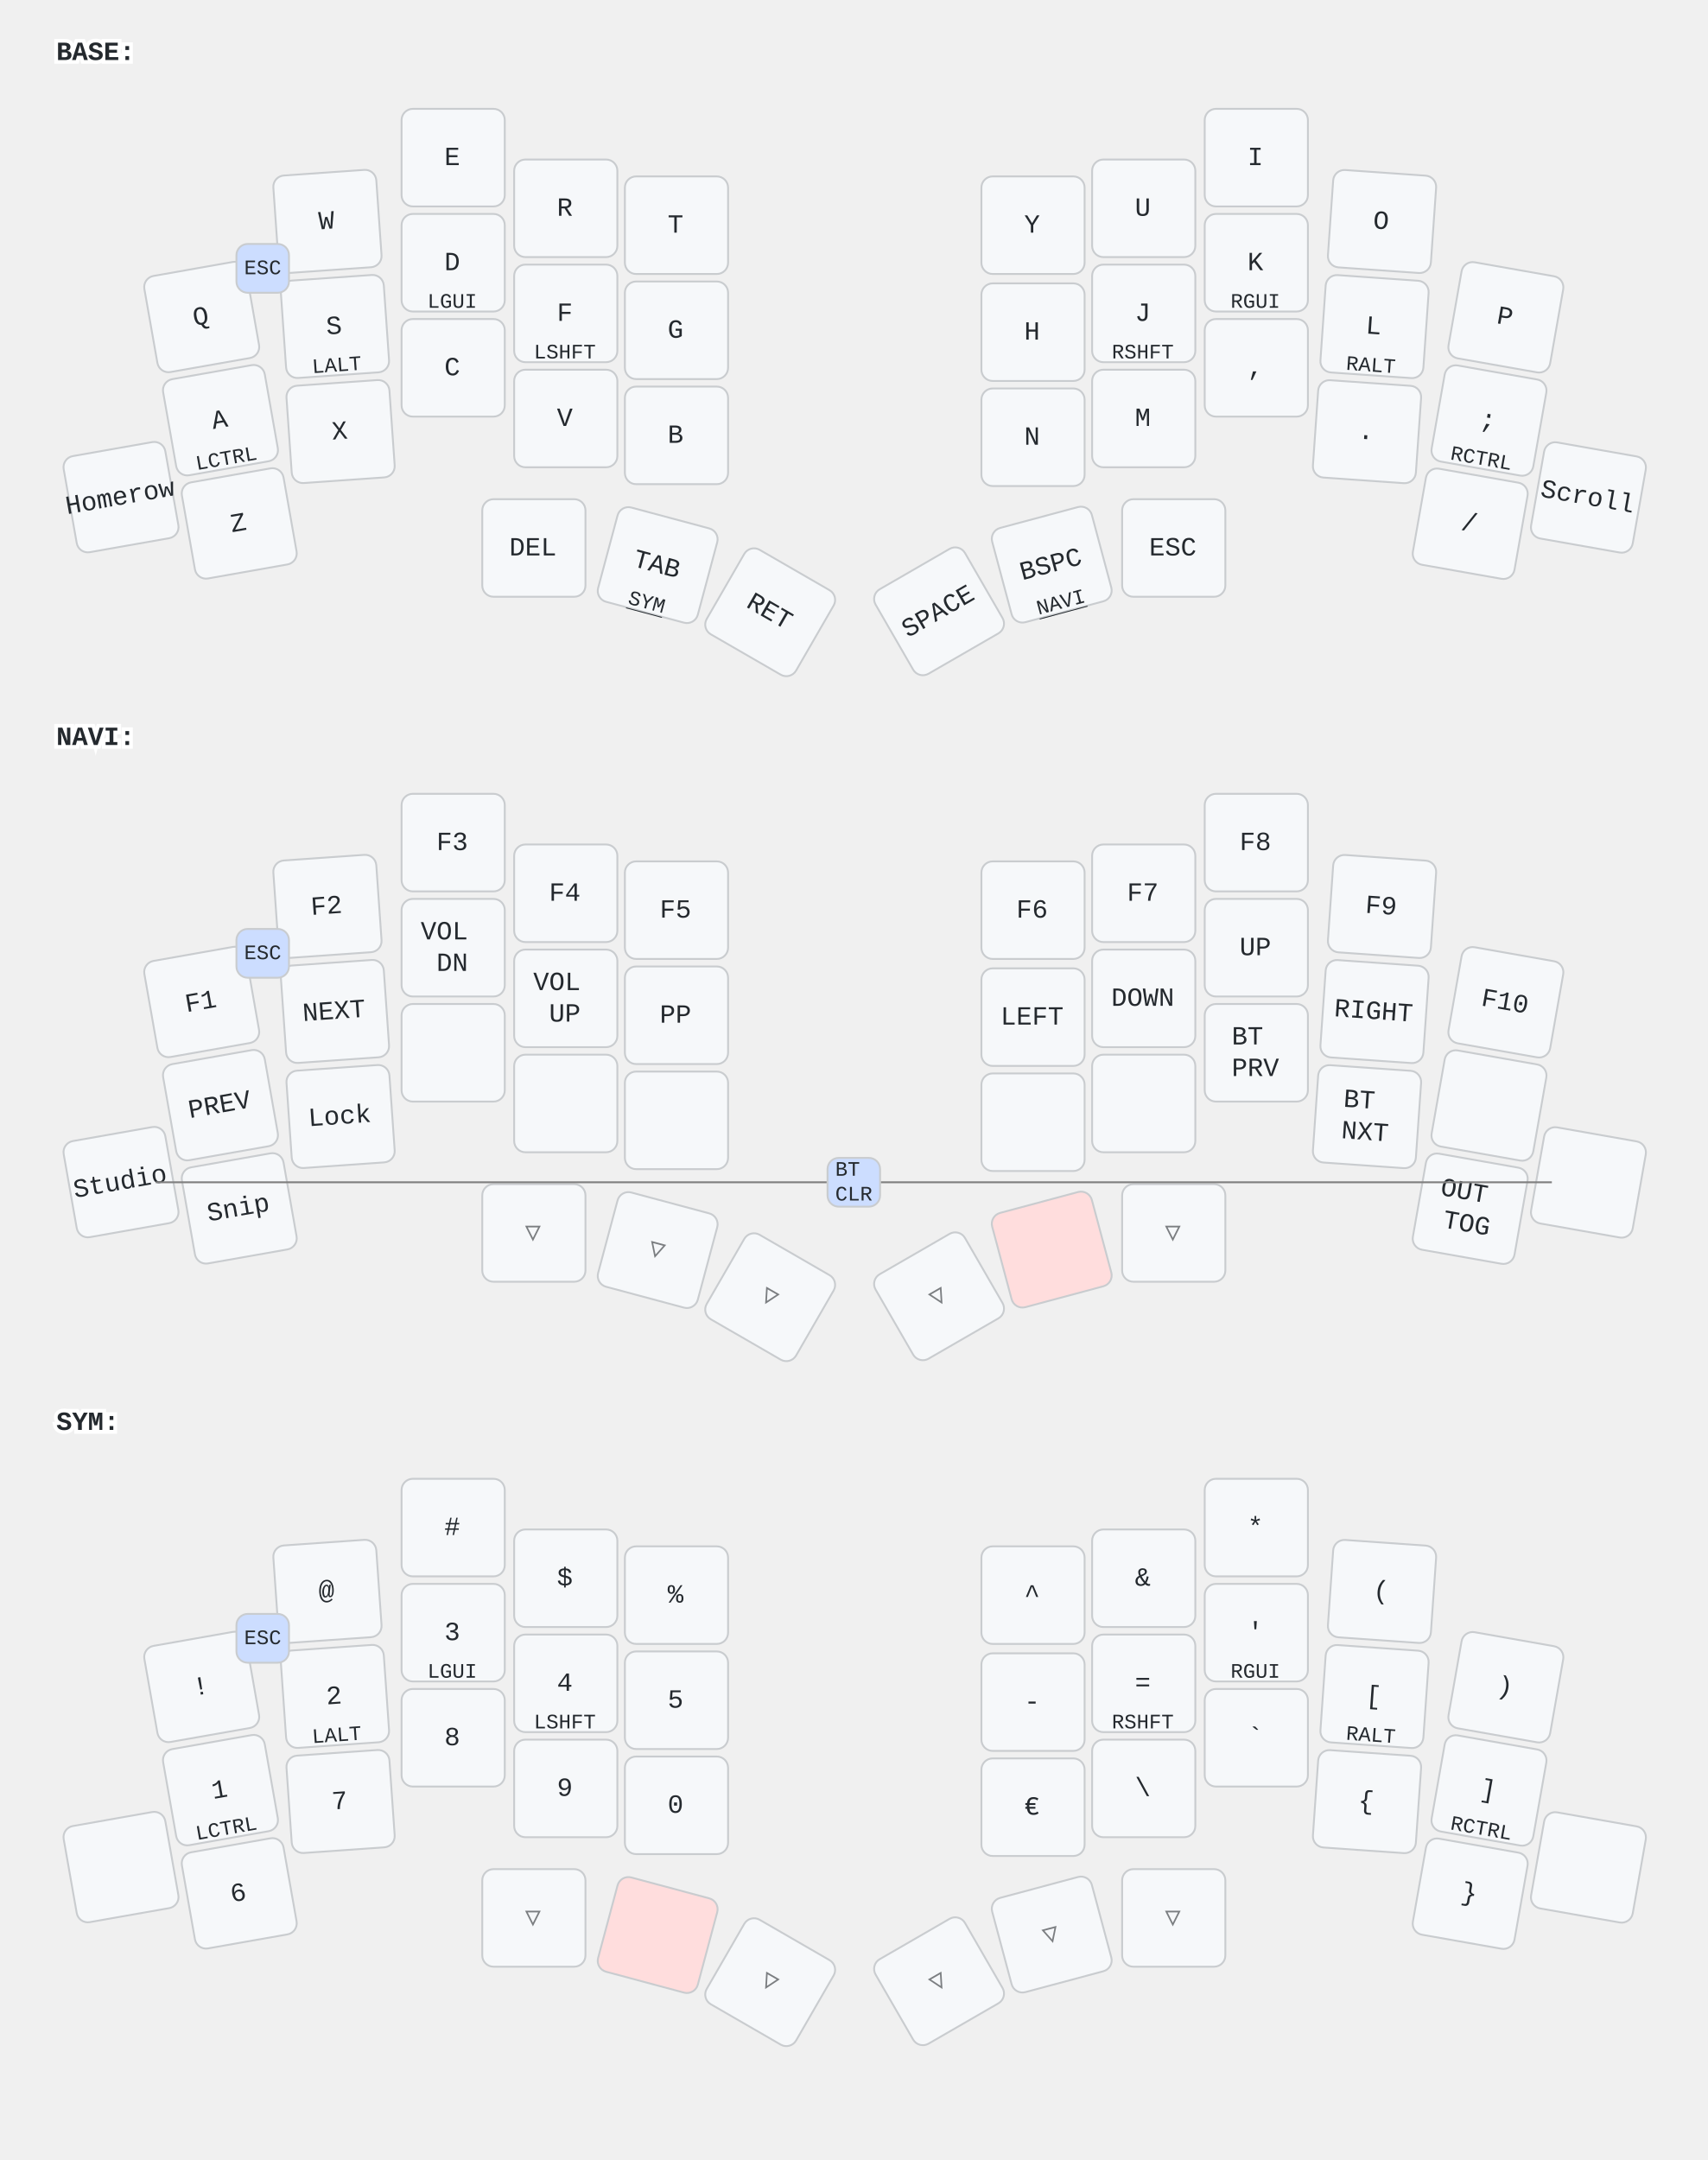
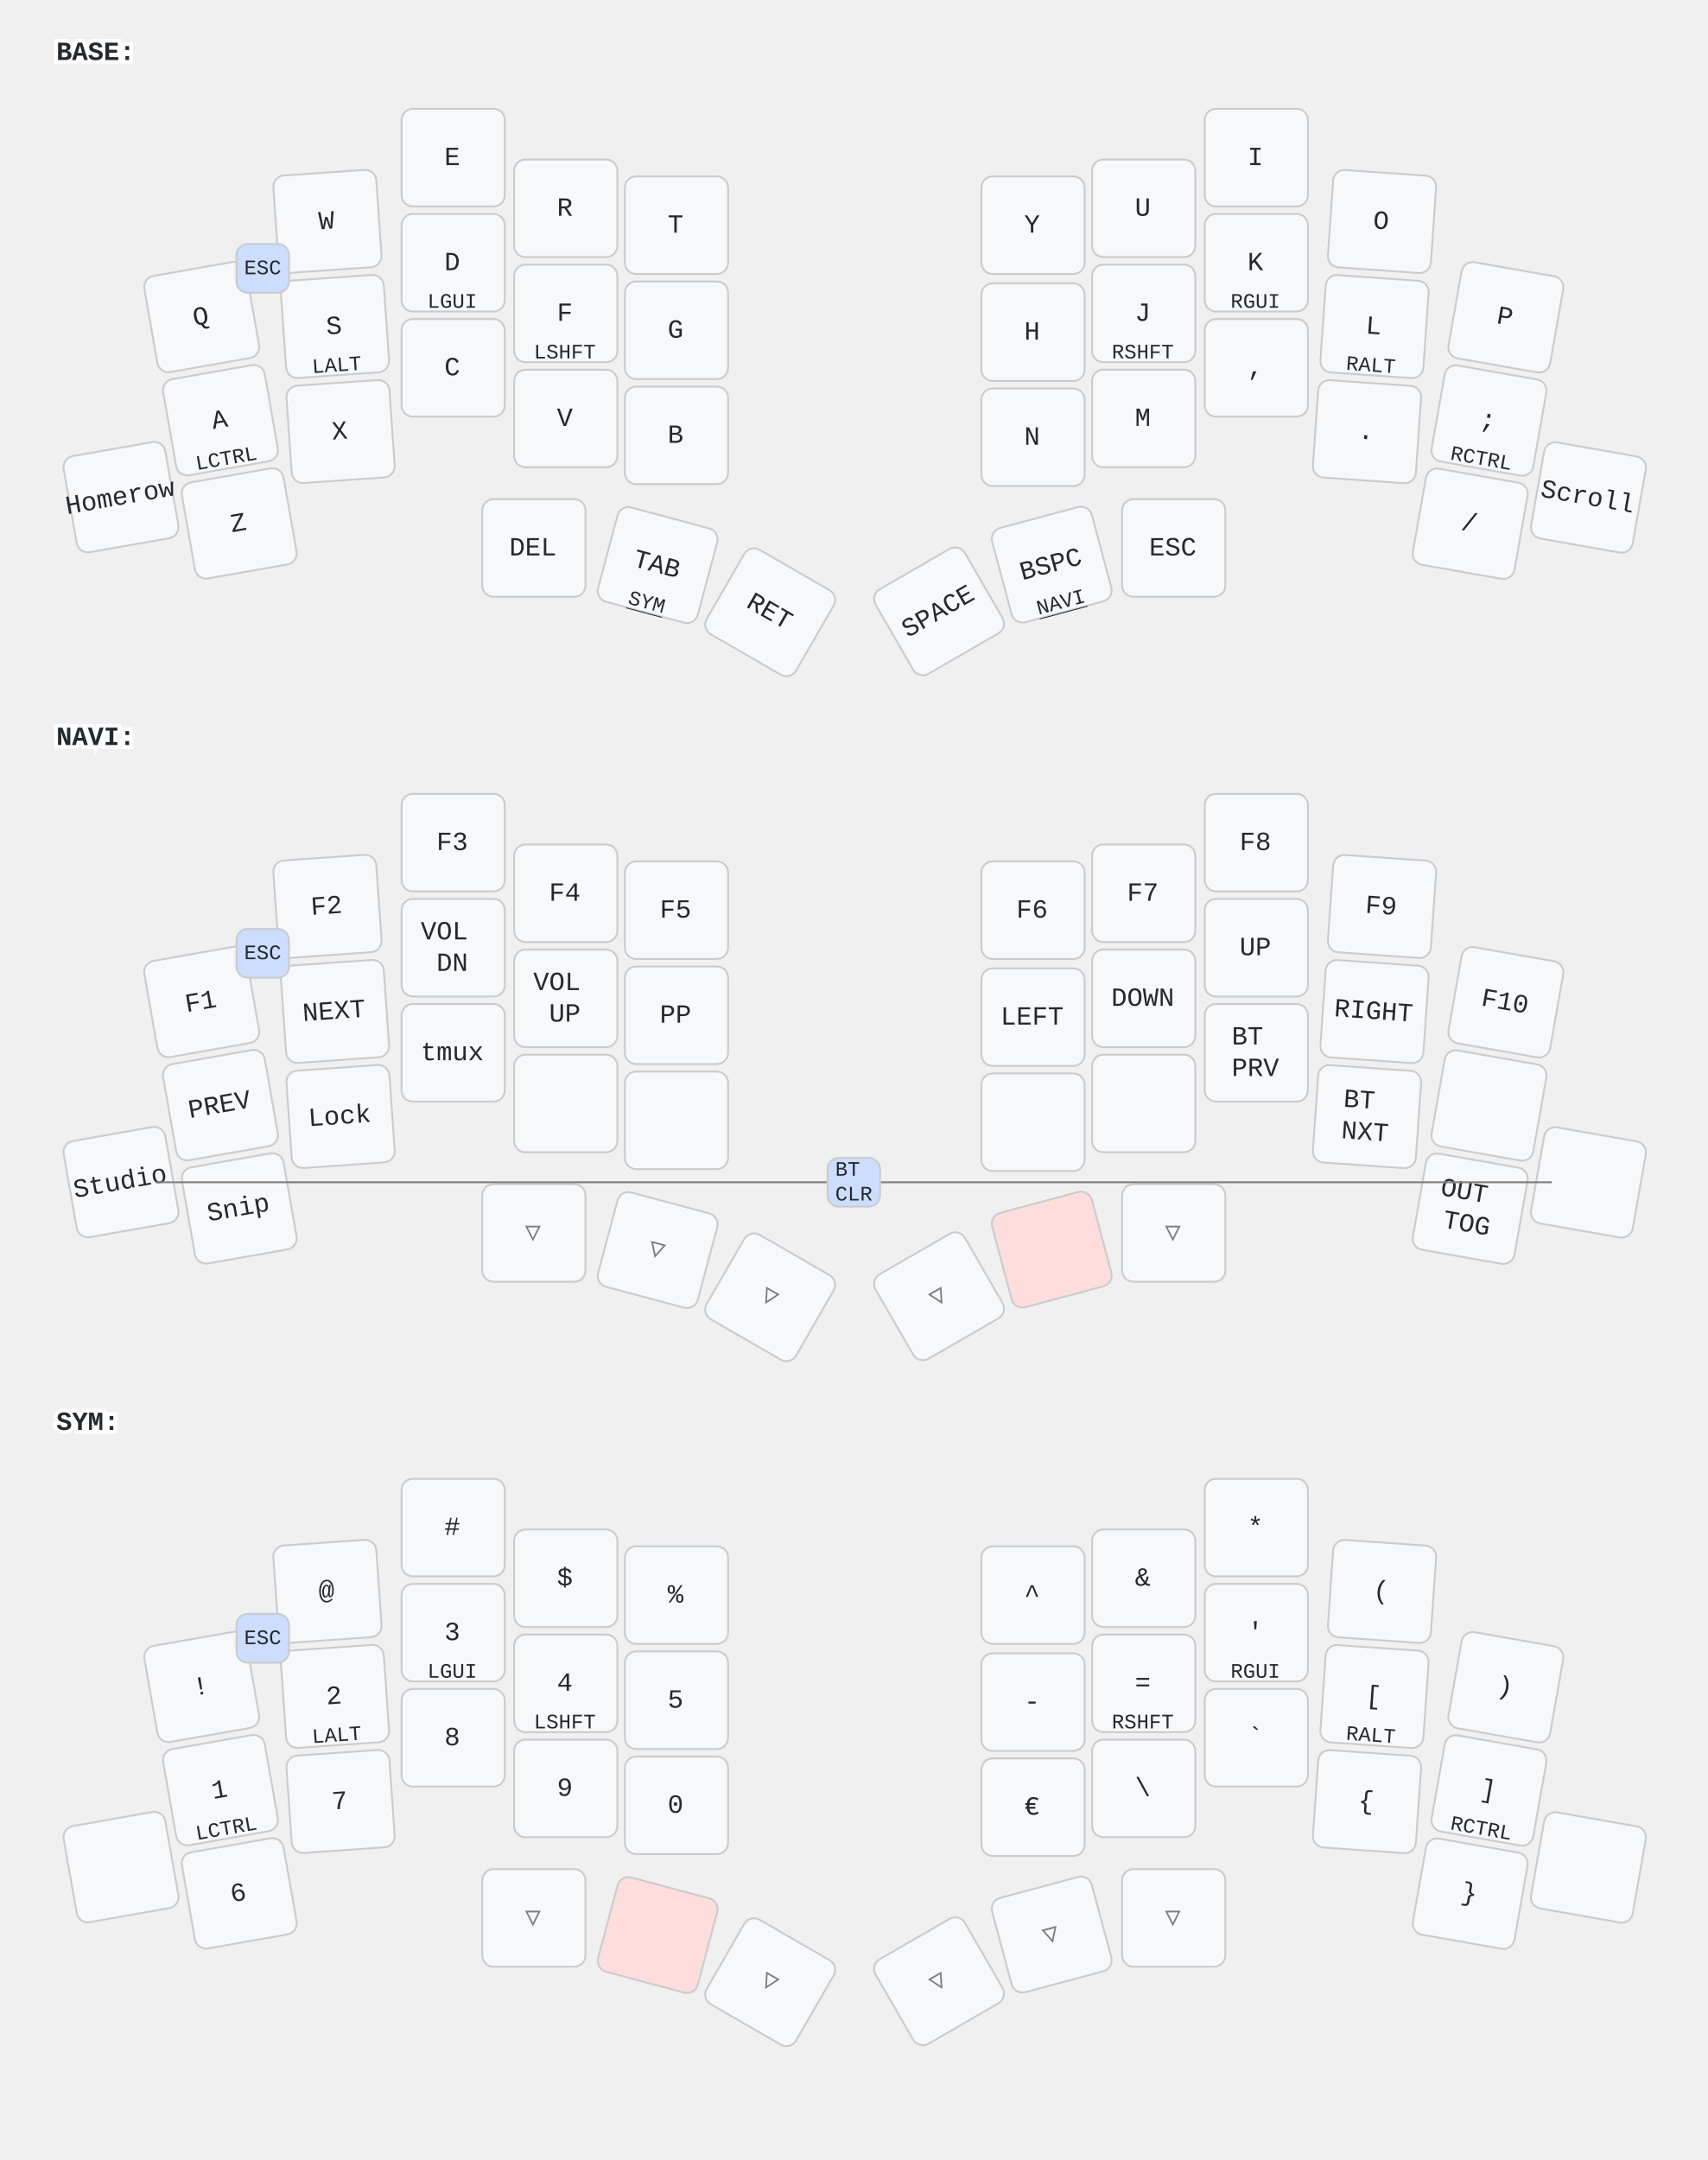
<svg xmlns="http://www.w3.org/2000/svg" width="910" height="1151" viewBox="0 0 910 1151" class="keymap">
  <style>/* inherit to force styles through use tags */
svg path {
    fill: inherit;
}

/* font and background color specifications */
svg.keymap {
    font-family: SFMono-Regular,Consolas,Liberation Mono,Menlo,monospace;
    font-size: 14px;
    font-kerning: normal;
    text-rendering: optimizeLegibility;
    fill: #24292e;
}

/* default key styling */
rect.key {
    fill: #f6f8fa;
}

rect.key, rect.combo {
    stroke: #c9cccf;
    stroke-width: 1;
}

/* default key side styling, only used is draw_key_sides is set */
rect.side {
    filter: brightness(90%);
}

/* color accent for combo boxes */
rect.combo, rect.combo-separate {
    fill: #cdf;
}

/* color accent for held keys */
rect.held, rect.combo.held {
    fill: #fdd;
}

/* color accent for ghost (optional) keys */
rect.ghost, rect.combo.ghost {
    stroke-dasharray: 4, 4;
    stroke-width: 2;
}

text {
    text-anchor: middle;
    dominant-baseline: middle;
}

/* styling for layer labels */
text.label {
    font-weight: bold;
    text-anchor: start;
    stroke: white;
    stroke-width: 4;
    paint-order: stroke;
}

/* styling for optional footer */
text.footer {
    text-anchor: end;
    dominant-baseline: auto;
    stroke: white;
    stroke-width: 4;
    paint-order: stroke;
}

/* styling for combo tap, and key non-tap label text */
text.combo, text.hold, text.shifted, text.left, text.right, text.tl, text.tr, text.bl, text.br {
    font-size: 11px;
}

text.hold, text.bl, text.br {
    text-anchor: middle;
    dominant-baseline: auto;
}

text.shifted, text.tl, text.tr {
    text-anchor: middle;
    dominant-baseline: hanging;
}

text.left, text.tl, text.bl {
    text-anchor: start;
}

text.right, text.tr, text.br {
    text-anchor: end;
}

text.layer-activator {
    text-decoration: underline;
}

/* styling for hold/shifted label text in combo box */
text.combo.hold, text.combo.shifted, text.combo.left, text.combo.right {
    font-size: 8px;
}

/* lighter symbol for transparent keys */
text.trans {
    fill: #7b7e81;
}

/* styling for combo dendrons */
path.combo {
    stroke-width: 1;
    stroke: gray;
    fill: none;
}

/* Start Tabler Icons Cleanup */
/* cannot use height/width with glyphs */
.icon-tabler &gt; path {
    fill: inherit;
    stroke: inherit;
    stroke-width: 2;
}
/* hide tabler's default box */
.icon-tabler &gt; path[stroke="none"][fill="none"] {
    visibility: hidden;
}
/* End Tabler Icons Cleanup */
</style>
  <g transform="translate(30, 0)" class="layer-BASE">
    <text x="0" y="28" class="label" id="BASE">BASE:</text>
    <g transform="translate(0, 56)">
      <g transform="translate(77, 113) rotate(-10.0)" class="key keypos-0">
        <rect rx="6" ry="6" x="-27" y="-26" width="55" height="52" class="key" />
        <text x="0" y="0" class="key tap">Q</text>
      </g>
      <g transform="translate(144, 62) rotate(-4.0)" class="key keypos-1">
        <rect rx="6" ry="6" x="-27" y="-26" width="55" height="52" class="key" />
        <text x="0" y="0" class="key tap">W</text>
      </g>
      <g transform="translate(211, 28)" class="key keypos-2">
        <rect rx="6" ry="6" x="-27" y="-26" width="55" height="52" class="key" />
        <text x="0" y="0" class="key tap">E</text>
      </g>
      <g transform="translate(271, 55)" class="key keypos-3">
        <rect rx="6" ry="6" x="-27" y="-26" width="55" height="52" class="key" />
        <text x="0" y="0" class="key tap">R</text>
      </g>
      <g transform="translate(330, 64)" class="key keypos-4">
        <rect rx="6" ry="6" x="-27" y="-26" width="55" height="52" class="key" />
        <text x="0" y="0" class="key tap">T</text>
      </g>
      <g transform="translate(520, 64)" class="key keypos-5">
        <rect rx="6" ry="6" x="-27" y="-26" width="55" height="52" class="key" />
        <text x="0" y="0" class="key tap">Y</text>
      </g>
      <g transform="translate(579, 55)" class="key keypos-6">
        <rect rx="6" ry="6" x="-27" y="-26" width="55" height="52" class="key" />
        <text x="0" y="0" class="key tap">U</text>
      </g>
      <g transform="translate(639, 28)" class="key keypos-7">
        <rect rx="6" ry="6" x="-27" y="-26" width="55" height="52" class="key" />
        <text x="0" y="0" class="key tap">I</text>
      </g>
      <g transform="translate(706, 62) rotate(4.0)" class="key keypos-8">
        <rect rx="6" ry="6" x="-27" y="-26" width="55" height="52" class="key" />
        <text x="0" y="0" class="key tap">O</text>
      </g>
      <g transform="translate(772, 113) rotate(10.0)" class="key keypos-9">
        <rect rx="6" ry="6" x="-27" y="-26" width="55" height="52" class="key" />
        <text x="0" y="0" class="key tap">P</text>
      </g>
      <g transform="translate(87, 168) rotate(-10.0)" class="key keypos-10">
        <rect rx="6" ry="6" x="-27" y="-26" width="55" height="52" class="key" />
        <text x="0" y="0" class="key tap">A</text>
        <text x="0" y="24" class="key hold">LCTRL</text>
      </g>
      <g transform="translate(148, 118) rotate(-4.0)" class="key keypos-11">
        <rect rx="6" ry="6" x="-27" y="-26" width="55" height="52" class="key" />
        <text x="0" y="0" class="key tap">S</text>
        <text x="0" y="24" class="key hold">LALT</text>
      </g>
      <g transform="translate(211, 84)" class="key keypos-12">
        <rect rx="6" ry="6" x="-27" y="-26" width="55" height="52" class="key" />
        <text x="0" y="0" class="key tap">D</text>
        <text x="0" y="24" class="key hold">LGUI</text>
      </g>
      <g transform="translate(271, 111)" class="key keypos-13">
        <rect rx="6" ry="6" x="-27" y="-26" width="55" height="52" class="key" />
        <text x="0" y="0" class="key tap">F</text>
        <text x="0" y="24" class="key hold">LSHFT</text>
      </g>
      <g transform="translate(330, 120)" class="key keypos-14">
        <rect rx="6" ry="6" x="-27" y="-26" width="55" height="52" class="key" />
        <text x="0" y="0" class="key tap">G</text>
      </g>
      <g transform="translate(520, 121)" class="key keypos-15">
        <rect rx="6" ry="6" x="-27" y="-26" width="55" height="52" class="key" />
        <text x="0" y="0" class="key tap">H</text>
      </g>
      <g transform="translate(579, 111)" class="key keypos-16">
        <rect rx="6" ry="6" x="-27" y="-26" width="55" height="52" class="key" />
        <text x="0" y="0" class="key tap">J</text>
        <text x="0" y="24" class="key hold">RSHFT</text>
      </g>
      <g transform="translate(639, 84)" class="key keypos-17">
        <rect rx="6" ry="6" x="-27" y="-26" width="55" height="52" class="key" />
        <text x="0" y="0" class="key tap">K</text>
        <text x="0" y="24" class="key hold">RGUI</text>
      </g>
      <g transform="translate(702, 118) rotate(4.0)" class="key keypos-18">
        <rect rx="6" ry="6" x="-27" y="-26" width="55" height="52" class="key" />
        <text x="0" y="0" class="key tap">L</text>
        <text x="0" y="24" class="key hold">RALT</text>
      </g>
      <g transform="translate(763, 168) rotate(10.0)" class="key keypos-19">
        <rect rx="6" ry="6" x="-27" y="-26" width="55" height="52" class="key" />
        <text x="0" y="0" class="key tap">;</text>
        <text x="0" y="24" class="key hold">RCTRL</text>
      </g>
      <g transform="translate(34, 209) rotate(-10.0)" class="key keypos-20">
        <rect rx="6" ry="6" x="-27" y="-26" width="55" height="52" class="key" />
        <text x="0" y="0" class="key tap">Homerow</text>
      </g>
      <g transform="translate(97, 223) rotate(-10.0)" class="key keypos-21">
        <rect rx="6" ry="6" x="-27" y="-26" width="55" height="52" class="key" />
        <text x="0" y="0" class="key tap">Z</text>
      </g>
      <g transform="translate(151, 174) rotate(-4.0)" class="key keypos-22">
        <rect rx="6" ry="6" x="-27" y="-26" width="55" height="52" class="key" />
        <text x="0" y="0" class="key tap">X</text>
      </g>
      <g transform="translate(211, 140)" class="key keypos-23">
        <rect rx="6" ry="6" x="-27" y="-26" width="55" height="52" class="key" />
        <text x="0" y="0" class="key tap">C</text>
      </g>
      <g transform="translate(271, 167)" class="key keypos-24">
        <rect rx="6" ry="6" x="-27" y="-26" width="55" height="52" class="key" />
        <text x="0" y="0" class="key tap">V</text>
      </g>
      <g transform="translate(330, 176)" class="key keypos-25">
        <rect rx="6" ry="6" x="-27" y="-26" width="55" height="52" class="key" />
        <text x="0" y="0" class="key tap">B</text>
      </g>
      <g transform="translate(520, 177)" class="key keypos-26">
        <rect rx="6" ry="6" x="-27" y="-26" width="55" height="52" class="key" />
        <text x="0" y="0" class="key tap">N</text>
      </g>
      <g transform="translate(579, 167)" class="key keypos-27">
        <rect rx="6" ry="6" x="-27" y="-26" width="55" height="52" class="key" />
        <text x="0" y="0" class="key tap">M</text>
      </g>
      <g transform="translate(639, 140)" class="key keypos-28">
        <rect rx="6" ry="6" x="-27" y="-26" width="55" height="52" class="key" />
        <text x="0" y="0" class="key tap">,</text>
      </g>
      <g transform="translate(698, 174) rotate(4.0)" class="key keypos-29">
        <rect rx="6" ry="6" x="-27" y="-26" width="55" height="52" class="key" />
        <text x="0" y="0" class="key tap">.</text>
      </g>
      <g transform="translate(753, 223) rotate(10.0)" class="key keypos-30">
        <rect rx="6" ry="6" x="-27" y="-26" width="55" height="52" class="key" />
        <text x="0" y="0" class="key tap">/</text>
      </g>
      <g transform="translate(816, 209) rotate(10.0)" class="key keypos-31">
        <rect rx="6" ry="6" x="-27" y="-26" width="55" height="52" class="key" />
        <text x="0" y="0" class="key tap">Scroll</text>
      </g>
      <g transform="translate(254, 236)" class="key keypos-32">
        <rect rx="6" ry="6" x="-27" y="-26" width="55" height="52" class="key" />
        <text x="0" y="0" class="key tap">DEL</text>
      </g>
      <g transform="translate(320, 245) rotate(15.0)" class="key keypos-33">
        <rect rx="6" ry="6" x="-27" y="-26" width="55" height="52" class="key" />
        <text x="0" y="0" class="key tap">TAB</text>
        <a href="#SYM">
          <text x="0" y="24" class="key hold layer-activator">SYM</text>
        </a>
      </g>
      <g transform="translate(380, 270) rotate(30.0)" class="key keypos-34">
        <rect rx="6" ry="6" x="-27" y="-26" width="55" height="52" class="key" />
        <text x="0" y="0" class="key tap">RET</text>
      </g>
      <g transform="translate(470, 270) rotate(-30.0)" class="key keypos-35">
        <rect rx="6" ry="6" x="-27" y="-26" width="55" height="52" class="key" />
        <text x="0" y="0" class="key tap">SPACE</text>
      </g>
      <g transform="translate(530, 245) rotate(-15.0)" class="key keypos-36">
        <rect rx="6" ry="6" x="-27" y="-26" width="55" height="52" class="key" />
        <text x="0" y="0" class="key tap">BSPC</text>
        <a href="#NAVI">
          <text x="0" y="24" class="key hold layer-activator">NAVI</text>
        </a>
      </g>
      <g transform="translate(595, 236)" class="key keypos-37">
        <rect rx="6" ry="6" x="-27" y="-26" width="55" height="52" class="key" />
        <text x="0" y="0" class="key tap">ESC</text>
      </g>
      <g class="combo combopos-0">
        <rect rx="6" ry="6" x="96" y="74" width="28" height="26" class="combo" />
        <text x="110" y="87" class="combo tap">ESC</text>
      </g>
    </g>
  </g>
  <g transform="translate(30, 365)" class="layer-NAVI">
    <text x="0" y="28" class="label" id="NAVI">NAVI:</text>
    <g transform="translate(0, 56)">
      <g transform="translate(77, 113) rotate(-10.0)" class="key keypos-0">
        <rect rx="6" ry="6" x="-27" y="-26" width="55" height="52" class="key" />
        <text x="0" y="0" class="key tap">F1</text>
      </g>
      <g transform="translate(144, 62) rotate(-4.0)" class="key keypos-1">
        <rect rx="6" ry="6" x="-27" y="-26" width="55" height="52" class="key" />
        <text x="0" y="0" class="key tap">F2</text>
      </g>
      <g transform="translate(211, 28)" class="key keypos-2">
        <rect rx="6" ry="6" x="-27" y="-26" width="55" height="52" class="key" />
        <text x="0" y="0" class="key tap">F3</text>
      </g>
      <g transform="translate(271, 55)" class="key keypos-3">
        <rect rx="6" ry="6" x="-27" y="-26" width="55" height="52" class="key" />
        <text x="0" y="0" class="key tap">F4</text>
      </g>
      <g transform="translate(330, 64)" class="key keypos-4">
        <rect rx="6" ry="6" x="-27" y="-26" width="55" height="52" class="key" />
        <text x="0" y="0" class="key tap">F5</text>
      </g>
      <g transform="translate(520, 64)" class="key keypos-5">
        <rect rx="6" ry="6" x="-27" y="-26" width="55" height="52" class="key" />
        <text x="0" y="0" class="key tap">F6</text>
      </g>
      <g transform="translate(579, 55)" class="key keypos-6">
        <rect rx="6" ry="6" x="-27" y="-26" width="55" height="52" class="key" />
        <text x="0" y="0" class="key tap">F7</text>
      </g>
      <g transform="translate(639, 28)" class="key keypos-7">
        <rect rx="6" ry="6" x="-27" y="-26" width="55" height="52" class="key" />
        <text x="0" y="0" class="key tap">F8</text>
      </g>
      <g transform="translate(706, 62) rotate(4.0)" class="key keypos-8">
        <rect rx="6" ry="6" x="-27" y="-26" width="55" height="52" class="key" />
        <text x="0" y="0" class="key tap">F9</text>
      </g>
      <g transform="translate(772, 113) rotate(10.0)" class="key keypos-9">
        <rect rx="6" ry="6" x="-27" y="-26" width="55" height="52" class="key" />
        <text x="0" y="0" class="key tap">F10</text>
      </g>
      <g transform="translate(87, 168) rotate(-10.0)" class="key keypos-10">
        <rect rx="6" ry="6" x="-27" y="-26" width="55" height="52" class="key" />
        <text x="0" y="0" class="key tap">PREV</text>
      </g>
      <g transform="translate(148, 118) rotate(-4.0)" class="key keypos-11">
        <rect rx="6" ry="6" x="-27" y="-26" width="55" height="52" class="key" />
        <text x="0" y="0" class="key tap">NEXT</text>
      </g>
      <g transform="translate(211, 84)" class="key keypos-12">
        <rect rx="6" ry="6" x="-27" y="-26" width="55" height="52" class="key" />
        <text x="0" y="0" class="key tap">
          <tspan x="0" dy="-0.6em">VOL</tspan>
          <tspan x="0" dy="1.2em">DN</tspan>
        </text>
      </g>
      <g transform="translate(271, 111)" class="key keypos-13">
        <rect rx="6" ry="6" x="-27" y="-26" width="55" height="52" class="key" />
        <text x="0" y="0" class="key tap">
          <tspan x="0" dy="-0.6em">VOL</tspan>
          <tspan x="0" dy="1.2em">UP</tspan>
        </text>
      </g>
      <g transform="translate(330, 120)" class="key keypos-14">
        <rect rx="6" ry="6" x="-27" y="-26" width="55" height="52" class="key" />
        <text x="0" y="0" class="key tap">PP</text>
      </g>
      <g transform="translate(520, 121)" class="key keypos-15">
        <rect rx="6" ry="6" x="-27" y="-26" width="55" height="52" class="key" />
        <text x="0" y="0" class="key tap">LEFT</text>
      </g>
      <g transform="translate(579, 111)" class="key keypos-16">
        <rect rx="6" ry="6" x="-27" y="-26" width="55" height="52" class="key" />
        <text x="0" y="0" class="key tap">DOWN</text>
      </g>
      <g transform="translate(639, 84)" class="key keypos-17">
        <rect rx="6" ry="6" x="-27" y="-26" width="55" height="52" class="key" />
        <text x="0" y="0" class="key tap">UP</text>
      </g>
      <g transform="translate(702, 118) rotate(4.0)" class="key keypos-18">
        <rect rx="6" ry="6" x="-27" y="-26" width="55" height="52" class="key" />
        <text x="0" y="0" class="key tap">RIGHT</text>
      </g>
      <g transform="translate(763, 168) rotate(10.0)" class="key keypos-19">
        <rect rx="6" ry="6" x="-27" y="-26" width="55" height="52" class="key" />
      </g>
      <g transform="translate(34, 209) rotate(-10.0)" class="key keypos-20">
        <rect rx="6" ry="6" x="-27" y="-26" width="55" height="52" class="key" />
        <text x="0" y="0" class="key tap">Studio</text>
      </g>
      <g transform="translate(97, 223) rotate(-10.0)" class="key keypos-21">
        <rect rx="6" ry="6" x="-27" y="-26" width="55" height="52" class="key" />
        <text x="0" y="0" class="key tap">Snip</text>
      </g>
      <g transform="translate(151, 174) rotate(-4.0)" class="key keypos-22">
        <rect rx="6" ry="6" x="-27" y="-26" width="55" height="52" class="key" />
        <text x="0" y="0" class="key tap">Lock</text>
      </g>
      <g transform="translate(211, 140)" class="key keypos-23">
        <rect rx="6" ry="6" x="-27" y="-26" width="55" height="52" class="key" />
+         <text x="0" y="0" class="key tap">tmux</text>
      </g>
      <g transform="translate(271, 167)" class="key keypos-24">
        <rect rx="6" ry="6" x="-27" y="-26" width="55" height="52" class="key" />
      </g>
      <g transform="translate(330, 176)" class="key keypos-25">
        <rect rx="6" ry="6" x="-27" y="-26" width="55" height="52" class="key" />
      </g>
      <g transform="translate(520, 177)" class="key keypos-26">
        <rect rx="6" ry="6" x="-27" y="-26" width="55" height="52" class="key" />
      </g>
      <g transform="translate(579, 167)" class="key keypos-27">
        <rect rx="6" ry="6" x="-27" y="-26" width="55" height="52" class="key" />
      </g>
      <g transform="translate(639, 140)" class="key keypos-28">
        <rect rx="6" ry="6" x="-27" y="-26" width="55" height="52" class="key" />
        <text x="0" y="0" class="key tap">
          <tspan x="0" dy="-0.6em">BT</tspan>
          <tspan x="0" dy="1.2em">PRV</tspan>
        </text>
      </g>
      <g transform="translate(698, 174) rotate(4.0)" class="key keypos-29">
        <rect rx="6" ry="6" x="-27" y="-26" width="55" height="52" class="key" />
        <text x="0" y="0" class="key tap">
          <tspan x="0" dy="-0.6em">BT</tspan>
          <tspan x="0" dy="1.2em">NXT</tspan>
        </text>
      </g>
      <g transform="translate(753, 223) rotate(10.0)" class="key keypos-30">
        <rect rx="6" ry="6" x="-27" y="-26" width="55" height="52" class="key" />
        <text x="0" y="0" class="key tap">
          <tspan x="0" dy="-0.6em">OUT</tspan>
          <tspan x="0" dy="1.2em">TOG</tspan>
        </text>
      </g>
      <g transform="translate(816, 209) rotate(10.0)" class="key keypos-31">
        <rect rx="6" ry="6" x="-27" y="-26" width="55" height="52" class="key" />
      </g>
      <g transform="translate(254, 236)" class="key trans keypos-32">
        <rect rx="6" ry="6" x="-27" y="-26" width="55" height="52" class="key trans" />
        <text x="0" y="0" class="key trans tap">▽</text>
      </g>
      <g transform="translate(320, 245) rotate(15.0)" class="key trans keypos-33">
        <rect rx="6" ry="6" x="-27" y="-26" width="55" height="52" class="key trans" />
        <text x="0" y="0" class="key trans tap">▽</text>
      </g>
      <g transform="translate(380, 270) rotate(30.0)" class="key trans keypos-34">
        <rect rx="6" ry="6" x="-27" y="-26" width="55" height="52" class="key trans" />
        <text x="0" y="0" class="key trans tap">▽</text>
      </g>
      <g transform="translate(470, 270) rotate(-30.0)" class="key trans keypos-35">
        <rect rx="6" ry="6" x="-27" y="-26" width="55" height="52" class="key trans" />
        <text x="0" y="0" class="key trans tap">▽</text>
      </g>
      <g transform="translate(530, 245) rotate(-15.0)" class="key held keypos-36">
        <rect rx="6" ry="6" x="-27" y="-26" width="55" height="52" class="key held" />
      </g>
      <g transform="translate(595, 236)" class="key trans keypos-37">
        <rect rx="6" ry="6" x="-27" y="-26" width="55" height="52" class="key trans" />
        <text x="0" y="0" class="key trans tap">▽</text>
      </g>
      <g class="combo combopos-0">
        <rect rx="6" ry="6" x="96" y="74" width="28" height="26" class="combo" />
        <text x="110" y="87" class="combo tap">ESC</text>
      </g>
      <g class="combo combopos-1">
        <path d="M425,209 l-372,0" class="combo" />
        <path d="M425,209 l372,0" class="combo" />
        <rect rx="6" ry="6" x="411" y="196" width="28" height="26" class="combo" />
        <text x="425" y="209" class="combo tap">
          <tspan x="425" dy="-0.6em">BT</tspan>
          <tspan x="425" dy="1.2em">CLR</tspan>
        </text>
      </g>
    </g>
  </g>
  <g transform="translate(30, 730)" class="layer-SYM">
    <text x="0" y="28" class="label" id="SYM">SYM:</text>
    <g transform="translate(0, 56)">
      <g transform="translate(77, 113) rotate(-10.0)" class="key keypos-0">
        <rect rx="6" ry="6" x="-27" y="-26" width="55" height="52" class="key" />
        <text x="0" y="0" class="key tap">!</text>
      </g>
      <g transform="translate(144, 62) rotate(-4.0)" class="key keypos-1">
        <rect rx="6" ry="6" x="-27" y="-26" width="55" height="52" class="key" />
        <text x="0" y="0" class="key tap">@</text>
      </g>
      <g transform="translate(211, 28)" class="key keypos-2">
        <rect rx="6" ry="6" x="-27" y="-26" width="55" height="52" class="key" />
        <text x="0" y="0" class="key tap">#</text>
      </g>
      <g transform="translate(271, 55)" class="key keypos-3">
        <rect rx="6" ry="6" x="-27" y="-26" width="55" height="52" class="key" />
        <text x="0" y="0" class="key tap">$</text>
      </g>
      <g transform="translate(330, 64)" class="key keypos-4">
        <rect rx="6" ry="6" x="-27" y="-26" width="55" height="52" class="key" />
        <text x="0" y="0" class="key tap">%</text>
      </g>
      <g transform="translate(520, 64)" class="key keypos-5">
        <rect rx="6" ry="6" x="-27" y="-26" width="55" height="52" class="key" />
        <text x="0" y="0" class="key tap">^</text>
      </g>
      <g transform="translate(579, 55)" class="key keypos-6">
        <rect rx="6" ry="6" x="-27" y="-26" width="55" height="52" class="key" />
        <text x="0" y="0" class="key tap">&amp;</text>
      </g>
      <g transform="translate(639, 28)" class="key keypos-7">
        <rect rx="6" ry="6" x="-27" y="-26" width="55" height="52" class="key" />
        <text x="0" y="0" class="key tap">*</text>
      </g>
      <g transform="translate(706, 62) rotate(4.0)" class="key keypos-8">
        <rect rx="6" ry="6" x="-27" y="-26" width="55" height="52" class="key" />
        <text x="0" y="0" class="key tap">(</text>
      </g>
      <g transform="translate(772, 113) rotate(10.0)" class="key keypos-9">
        <rect rx="6" ry="6" x="-27" y="-26" width="55" height="52" class="key" />
        <text x="0" y="0" class="key tap">)</text>
      </g>
      <g transform="translate(87, 168) rotate(-10.0)" class="key keypos-10">
        <rect rx="6" ry="6" x="-27" y="-26" width="55" height="52" class="key" />
        <text x="0" y="0" class="key tap">1</text>
        <text x="0" y="24" class="key hold">LCTRL</text>
      </g>
      <g transform="translate(148, 118) rotate(-4.0)" class="key keypos-11">
        <rect rx="6" ry="6" x="-27" y="-26" width="55" height="52" class="key" />
        <text x="0" y="0" class="key tap">2</text>
        <text x="0" y="24" class="key hold">LALT</text>
      </g>
      <g transform="translate(211, 84)" class="key keypos-12">
        <rect rx="6" ry="6" x="-27" y="-26" width="55" height="52" class="key" />
        <text x="0" y="0" class="key tap">3</text>
        <text x="0" y="24" class="key hold">LGUI</text>
      </g>
      <g transform="translate(271, 111)" class="key keypos-13">
        <rect rx="6" ry="6" x="-27" y="-26" width="55" height="52" class="key" />
        <text x="0" y="0" class="key tap">4</text>
        <text x="0" y="24" class="key hold">LSHFT</text>
      </g>
      <g transform="translate(330, 120)" class="key keypos-14">
        <rect rx="6" ry="6" x="-27" y="-26" width="55" height="52" class="key" />
        <text x="0" y="0" class="key tap">5</text>
      </g>
      <g transform="translate(520, 121)" class="key keypos-15">
        <rect rx="6" ry="6" x="-27" y="-26" width="55" height="52" class="key" />
        <text x="0" y="0" class="key tap">-</text>
      </g>
      <g transform="translate(579, 111)" class="key keypos-16">
        <rect rx="6" ry="6" x="-27" y="-26" width="55" height="52" class="key" />
        <text x="0" y="0" class="key tap">=</text>
        <text x="0" y="24" class="key hold">RSHFT</text>
      </g>
      <g transform="translate(639, 84)" class="key keypos-17">
        <rect rx="6" ry="6" x="-27" y="-26" width="55" height="52" class="key" />
        <text x="0" y="0" class="key tap">'</text>
        <text x="0" y="24" class="key hold">RGUI</text>
      </g>
      <g transform="translate(702, 118) rotate(4.0)" class="key keypos-18">
        <rect rx="6" ry="6" x="-27" y="-26" width="55" height="52" class="key" />
        <text x="0" y="0" class="key tap">[</text>
        <text x="0" y="24" class="key hold">RALT</text>
      </g>
      <g transform="translate(763, 168) rotate(10.0)" class="key keypos-19">
        <rect rx="6" ry="6" x="-27" y="-26" width="55" height="52" class="key" />
        <text x="0" y="0" class="key tap">]</text>
        <text x="0" y="24" class="key hold">RCTRL</text>
      </g>
      <g transform="translate(34, 209) rotate(-10.0)" class="key keypos-20">
        <rect rx="6" ry="6" x="-27" y="-26" width="55" height="52" class="key" />
      </g>
      <g transform="translate(97, 223) rotate(-10.0)" class="key keypos-21">
        <rect rx="6" ry="6" x="-27" y="-26" width="55" height="52" class="key" />
        <text x="0" y="0" class="key tap">6</text>
      </g>
      <g transform="translate(151, 174) rotate(-4.0)" class="key keypos-22">
        <rect rx="6" ry="6" x="-27" y="-26" width="55" height="52" class="key" />
        <text x="0" y="0" class="key tap">7</text>
      </g>
      <g transform="translate(211, 140)" class="key keypos-23">
        <rect rx="6" ry="6" x="-27" y="-26" width="55" height="52" class="key" />
        <text x="0" y="0" class="key tap">8</text>
      </g>
      <g transform="translate(271, 167)" class="key keypos-24">
        <rect rx="6" ry="6" x="-27" y="-26" width="55" height="52" class="key" />
        <text x="0" y="0" class="key tap">9</text>
      </g>
      <g transform="translate(330, 176)" class="key keypos-25">
        <rect rx="6" ry="6" x="-27" y="-26" width="55" height="52" class="key" />
        <text x="0" y="0" class="key tap">0</text>
      </g>
      <g transform="translate(520, 177)" class="key keypos-26">
        <rect rx="6" ry="6" x="-27" y="-26" width="55" height="52" class="key" />
        <text x="0" y="0" class="key tap">€</text>
      </g>
      <g transform="translate(579, 167)" class="key keypos-27">
        <rect rx="6" ry="6" x="-27" y="-26" width="55" height="52" class="key" />
        <text x="0" y="0" class="key tap">\</text>
      </g>
      <g transform="translate(639, 140)" class="key keypos-28">
        <rect rx="6" ry="6" x="-27" y="-26" width="55" height="52" class="key" />
        <text x="0" y="0" class="key tap">`</text>
      </g>
      <g transform="translate(698, 174) rotate(4.0)" class="key keypos-29">
        <rect rx="6" ry="6" x="-27" y="-26" width="55" height="52" class="key" />
        <text x="0" y="0" class="key tap">{</text>
      </g>
      <g transform="translate(753, 223) rotate(10.0)" class="key keypos-30">
        <rect rx="6" ry="6" x="-27" y="-26" width="55" height="52" class="key" />
        <text x="0" y="0" class="key tap">}</text>
      </g>
      <g transform="translate(816, 209) rotate(10.0)" class="key keypos-31">
        <rect rx="6" ry="6" x="-27" y="-26" width="55" height="52" class="key" />
      </g>
      <g transform="translate(254, 236)" class="key trans keypos-32">
        <rect rx="6" ry="6" x="-27" y="-26" width="55" height="52" class="key trans" />
        <text x="0" y="0" class="key trans tap">▽</text>
      </g>
      <g transform="translate(320, 245) rotate(15.0)" class="key held keypos-33">
        <rect rx="6" ry="6" x="-27" y="-26" width="55" height="52" class="key held" />
      </g>
      <g transform="translate(380, 270) rotate(30.0)" class="key trans keypos-34">
        <rect rx="6" ry="6" x="-27" y="-26" width="55" height="52" class="key trans" />
        <text x="0" y="0" class="key trans tap">▽</text>
      </g>
      <g transform="translate(470, 270) rotate(-30.0)" class="key trans keypos-35">
        <rect rx="6" ry="6" x="-27" y="-26" width="55" height="52" class="key trans" />
        <text x="0" y="0" class="key trans tap">▽</text>
      </g>
      <g transform="translate(530, 245) rotate(-15.0)" class="key trans keypos-36">
        <rect rx="6" ry="6" x="-27" y="-26" width="55" height="52" class="key trans" />
        <text x="0" y="0" class="key trans tap">▽</text>
      </g>
      <g transform="translate(595, 236)" class="key trans keypos-37">
        <rect rx="6" ry="6" x="-27" y="-26" width="55" height="52" class="key trans" />
        <text x="0" y="0" class="key trans tap">▽</text>
      </g>
      <g class="combo combopos-0">
        <rect rx="6" ry="6" x="96" y="74" width="28" height="26" class="combo" />
        <text x="110" y="87" class="combo tap">ESC</text>
      </g>
    </g>
  </g>
</svg>
